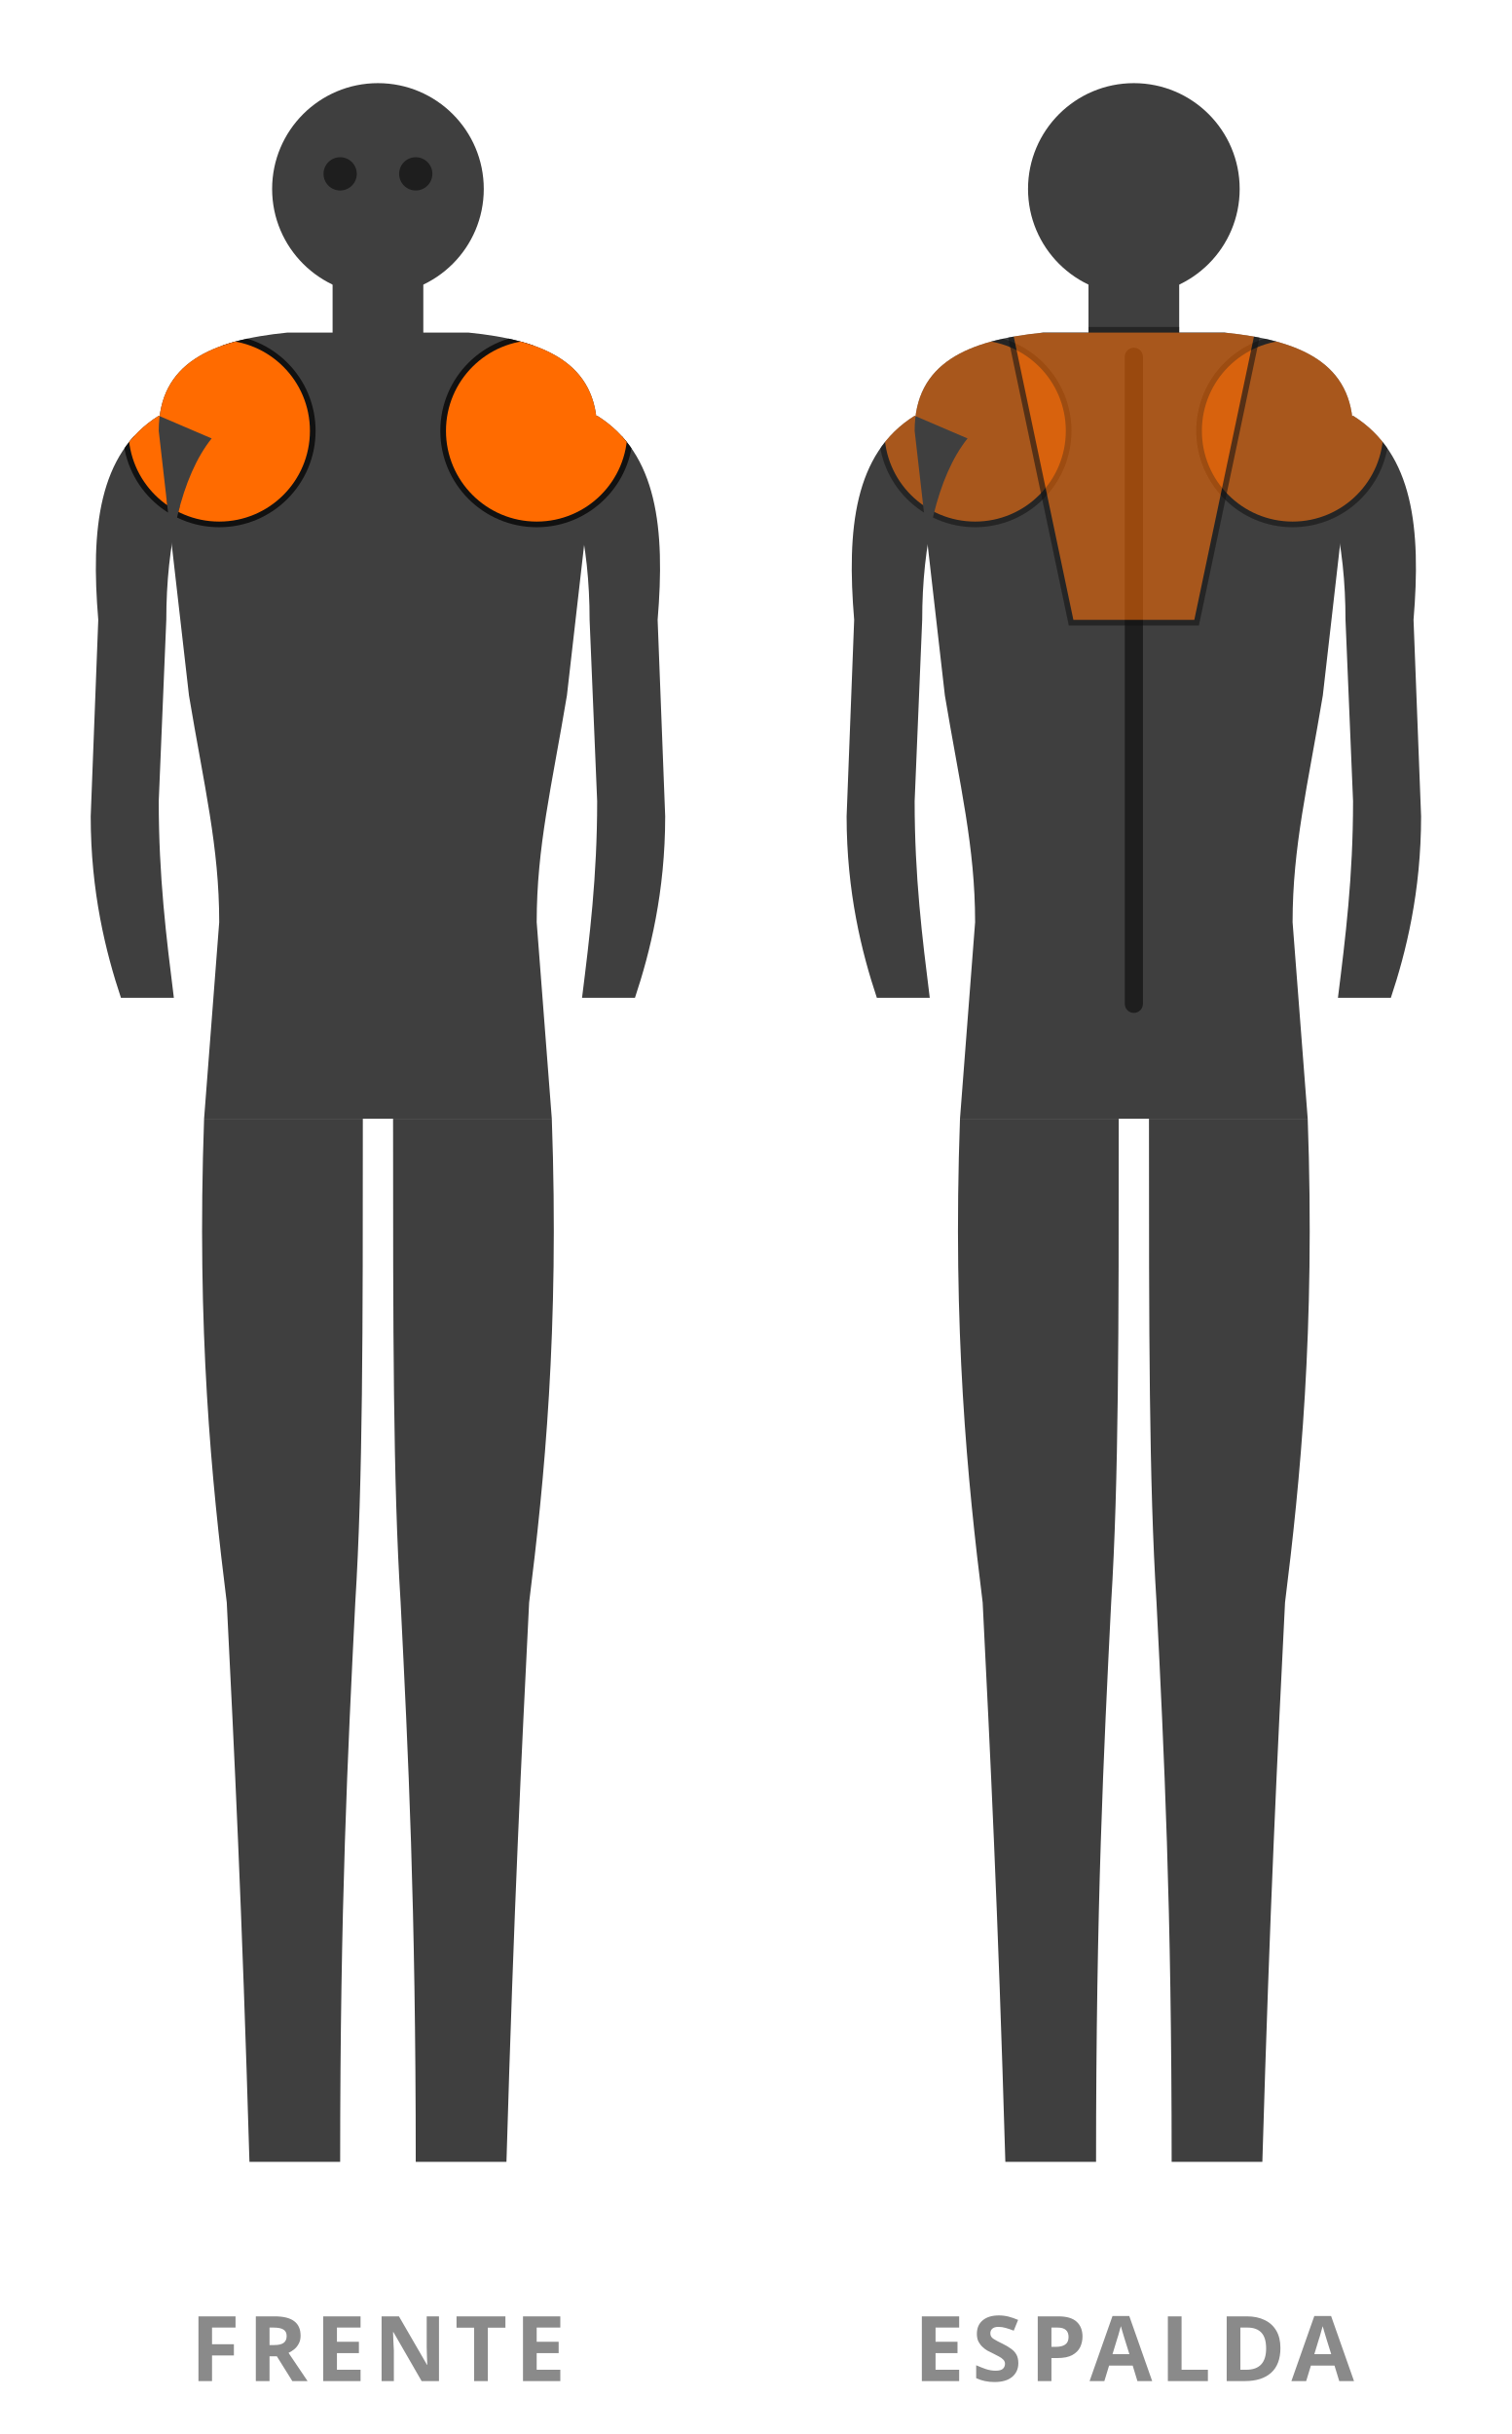
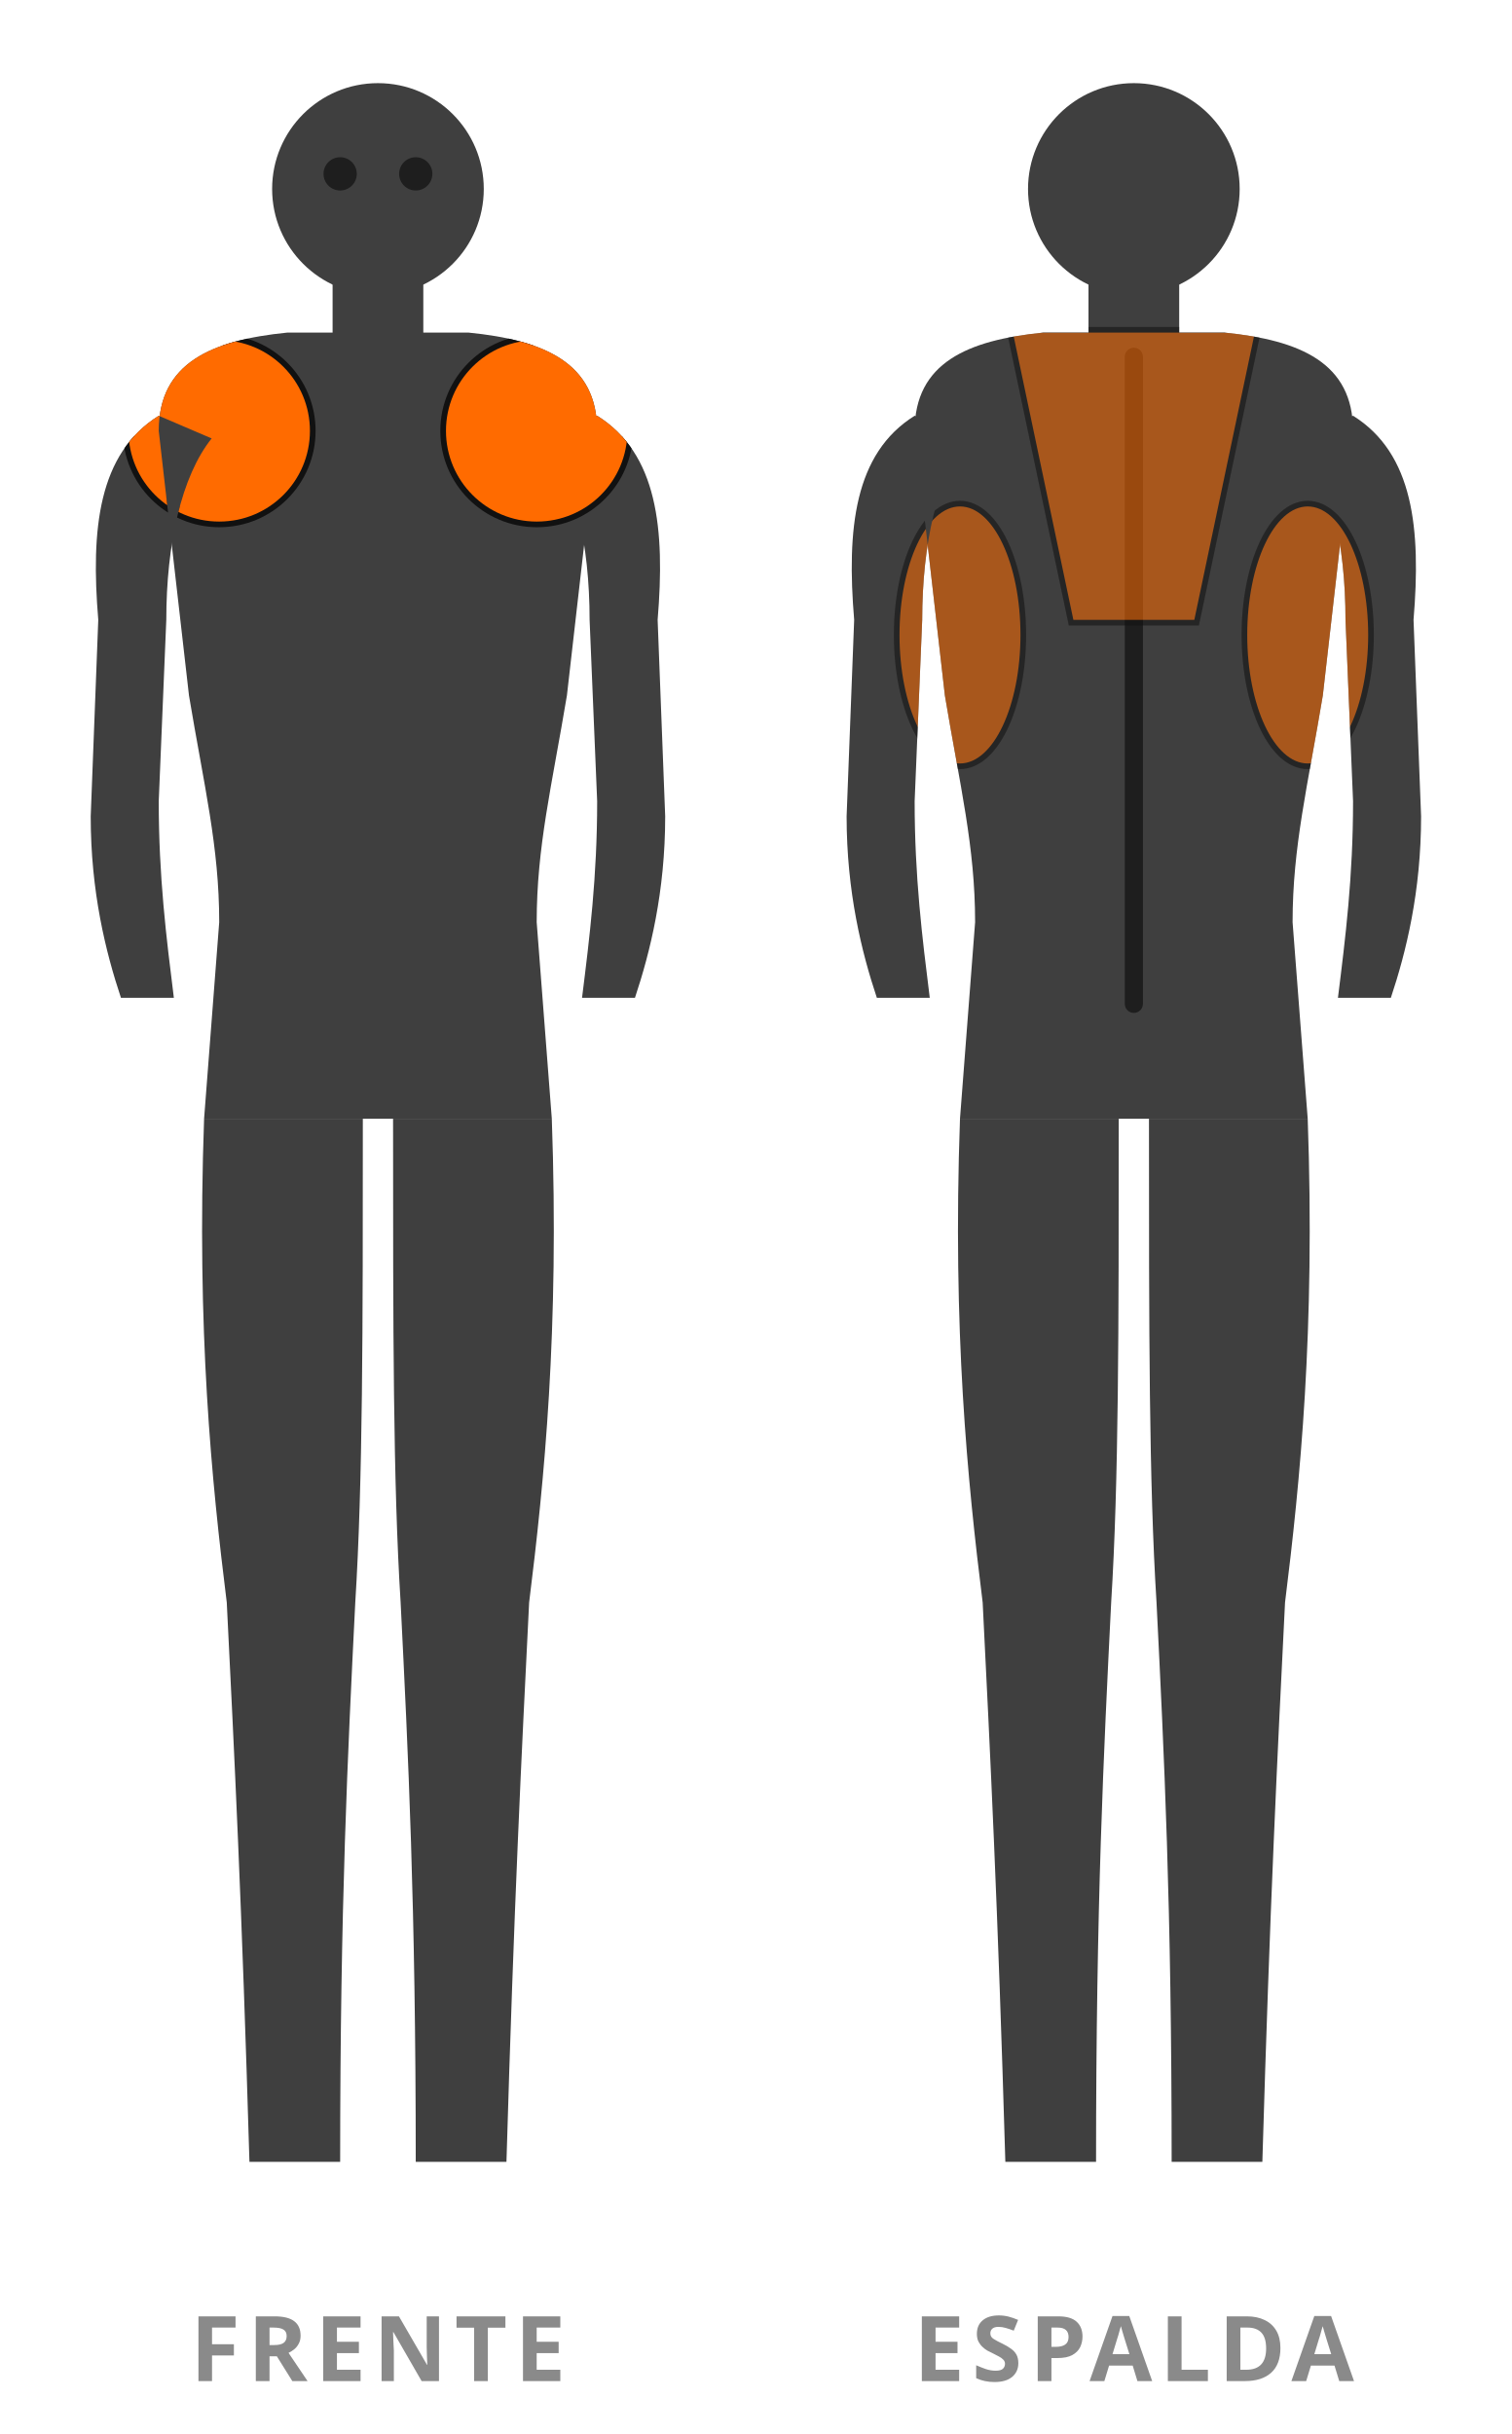
- <svg xmlns="http://www.w3.org/2000/svg" viewBox="0 0 200 322" width="200" height="322" role="img" aria-label="Músculos que trabaja: Elevaciones laterales">
+ <svg xmlns="http://www.w3.org/2000/svg" viewBox="0 0 200 322" width="200" height="322" role="img" aria-label="Músculos que trabaja: Press militar">
  <defs>
    <clipPath id="cuerpoF">
      <circle cx="50" cy="25" r="14" />
      <path d="M 44 36 h 12 v 12 h -12 Z" />
      <path d="M 21 57              C 21 48, 28 45, 38 44              L 62 44 C 72 45, 79 48, 79 57              L 75 92 C 73 104, 71 112, 71 122              L 73 148 L 27 148 L 29 122              C 29 112, 27 104, 25 92 Z" />
      <path d="M 21 55 C 13 60, 12 70, 13 82              L 12 108 C 12 118, 14 126, 16 132              L 23 132 C 22 124, 21 116, 21 106              L 22 82 C 22 72, 24 63, 28 58 Z" />
      <path d="M 79 55 C 87 60, 88 70, 87 82              L 88 108 C 88 118, 86 126, 84 132              L 77 132 C 78 124, 79 116, 79 106              L 78 82 C 78 72, 76 63, 72 58 Z" />
      <path d="M 27 148 C 26 176, 28 196, 30 212              C 31 232, 32 252, 33 286              L 45 286 C 45 252, 46 232, 47 212              C 48 196, 48 176, 48 148 Z" />
      <path d="M 73 148 C 74 176, 72 196, 70 212              C 69 232, 68 252, 67 286              L 55 286 C 55 252, 54 232, 53 212              C 52 196, 52 176, 52 148 Z" />
    </clipPath>
    <clipPath id="cuerpoD">
      <circle cx="150" cy="25" r="14" />
      <path d="M 144 36 h 12 v 12 h -12 Z" />
      <path d="M 121 57              C 121 48, 128 45, 138 44              L 162 44 C 172 45, 179 48, 179 57              L 175 92 C 173 104, 171 112, 171 122              L 173 148 L 127 148 L 129 122              C 129 112, 127 104, 125 92 Z" />
      <path d="M 121 55 C 113 60, 112 70, 113 82              L 112 108 C 112 118, 114 126, 116 132              L 123 132 C 122 124, 121 116, 121 106              L 122 82 C 122 72, 124 63, 128 58 Z" />
      <path d="M 179 55 C 187 60, 188 70, 187 82              L 188 108 C 188 118, 186 126, 184 132              L 177 132 C 178 124, 179 116, 179 106              L 178 82 C 178 72, 176 63, 172 58 Z" />
      <path d="M 127 148 C 126 176, 128 196, 130 212              C 131 232, 132 252, 133 286              L 145 286 C 145 252, 146 232, 147 212              C 148 196, 148 176, 148 148 Z" />
      <path d="M 173 148 C 174 176, 172 196, 170 212              C 169 232, 168 252, 167 286              L 155 286 C 155 252, 154 232, 153 212              C 152 196, 152 176, 152 148 Z" />
    </clipPath>
  </defs>
  <style>
    .base { fill: #3f3f3f; }
    /* El borde del color del fondo separa grupos contiguos. Sin él, lumbar +
       glúteo + isquios se fundían en un único bloque naranja de la cintura a
       la rodilla y no se distinguía qué trabajaba qué. */
    /* La cara y la columna: lo justo para saber de qué lado se mira. Tienen
       que verse a tamaño miniatura, así que no pueden ser un matiz del gris. */
    .detalle { fill: #1e1e1e; }
    .prim, .sec { stroke: #111; stroke-width: 1.5; paint-order: stroke; }
    .prim { fill: #ff6b00; }
    /* .38 quedaba marrón apagado sobre el gris del cuerpo y se confundía con
       él: a este tamaño "también trabaja esto" tiene que verse. */
    .sec  { fill: #ff6b00; opacity: .55; }
    .et   { fill: #8a8a8a; font: 700 12px system-ui, sans-serif; text-anchor: middle; letter-spacing: 1px; }
    /* El lado que no trabaja nada, y su etiqueta, en segundo plano. */
    .apagado { opacity: .28; }
    @media (prefers-color-scheme: light) {
      .base { fill: #d6d1c6; }
      .detalle { fill: #a49d8e; }
      .et   { fill: #7a7060; }
      .prim, .sec { stroke: #f7f5f0; }
    }
  </style>
  <g class="base">
    <circle cx="50" cy="25" r="14" />
    <path d="M 44 36 h 12 v 12 h -12 Z" />
    <path d="M 21 57              C 21 48, 28 45, 38 44              L 62 44 C 72 45, 79 48, 79 57              L 75 92 C 73 104, 71 112, 71 122              L 73 148 L 27 148 L 29 122              C 29 112, 27 104, 25 92 Z" />
    <path d="M 21 55 C 13 60, 12 70, 13 82              L 12 108 C 12 118, 14 126, 16 132              L 23 132 C 22 124, 21 116, 21 106              L 22 82 C 22 72, 24 63, 28 58 Z" />
    <path d="M 79 55 C 87 60, 88 70, 87 82              L 88 108 C 88 118, 86 126, 84 132              L 77 132 C 78 124, 79 116, 79 106              L 78 82 C 78 72, 76 63, 72 58 Z" />
    <path d="M 27 148 C 26 176, 28 196, 30 212              C 31 232, 32 252, 33 286              L 45 286 C 45 252, 46 232, 47 212              C 48 196, 48 176, 48 148 Z" />
    <path d="M 73 148 C 74 176, 72 196, 70 212              C 69 232, 68 252, 67 286              L 55 286 C 55 252, 54 232, 53 212              C 52 196, 52 176, 52 148 Z" />
  </g>
  <g class="detalle">
    <circle cx="45" cy="23" r="2.2" />
    <circle cx="55" cy="23" r="2.2" />
  </g>
  <g class="base">
    <circle cx="150" cy="25" r="14" />
    <path d="M 144 36 h 12 v 12 h -12 Z" />
    <path d="M 121 57              C 121 48, 128 45, 138 44              L 162 44 C 172 45, 179 48, 179 57              L 175 92 C 173 104, 171 112, 171 122              L 173 148 L 127 148 L 129 122              C 129 112, 127 104, 125 92 Z" />
    <path d="M 121 55 C 113 60, 112 70, 113 82              L 112 108 C 112 118, 114 126, 116 132              L 123 132 C 122 124, 121 116, 121 106              L 122 82 C 122 72, 124 63, 128 58 Z" />
    <path d="M 179 55 C 187 60, 188 70, 187 82              L 188 108 C 188 118, 186 126, 184 132              L 177 132 C 178 124, 179 116, 179 106              L 178 82 C 178 72, 176 63, 172 58 Z" />
    <path d="M 127 148 C 126 176, 128 196, 130 212              C 131 232, 132 252, 133 286              L 145 286 C 145 252, 146 232, 147 212              C 148 196, 148 176, 148 148 Z" />
    <path d="M 173 148 C 174 176, 172 196, 170 212              C 169 232, 168 252, 167 286              L 155 286 C 155 252, 154 232, 153 212              C 152 196, 152 176, 152 148 Z" />
  </g>
  <g class="detalle">
    <rect x="148.8" y="46" width="2.4" height="88" rx="1.2" />
  </g>
  <g class="sec" clip-path="url(#cuerpoD)">
    <g transform="translate(100,0)">
-       <circle cx="29" cy="57" r="12" />
-       <circle cx="71" cy="57" r="12" />
+       <ellipse cx="27" cy="84" rx="8" ry="17" />
+       <ellipse cx="73" cy="84" rx="8" ry="17" />
    </g>
  </g>
  <g class="sec" clip-path="url(#cuerpoD)">
    <g transform="translate(100,0)">
      <path d="M 34 44 L 66 44 L 58 82 L 42 82 Z" />
    </g>
  </g>
  <g class="prim" clip-path="url(#cuerpoF)">
    <circle cx="29" cy="57" r="12" />
    <circle cx="71" cy="57" r="12" />
  </g>
  <text class="et" x="50" y="315">FRENTE</text>
  <text class="et" x="150" y="315">ESPALDA</text>
</svg>
